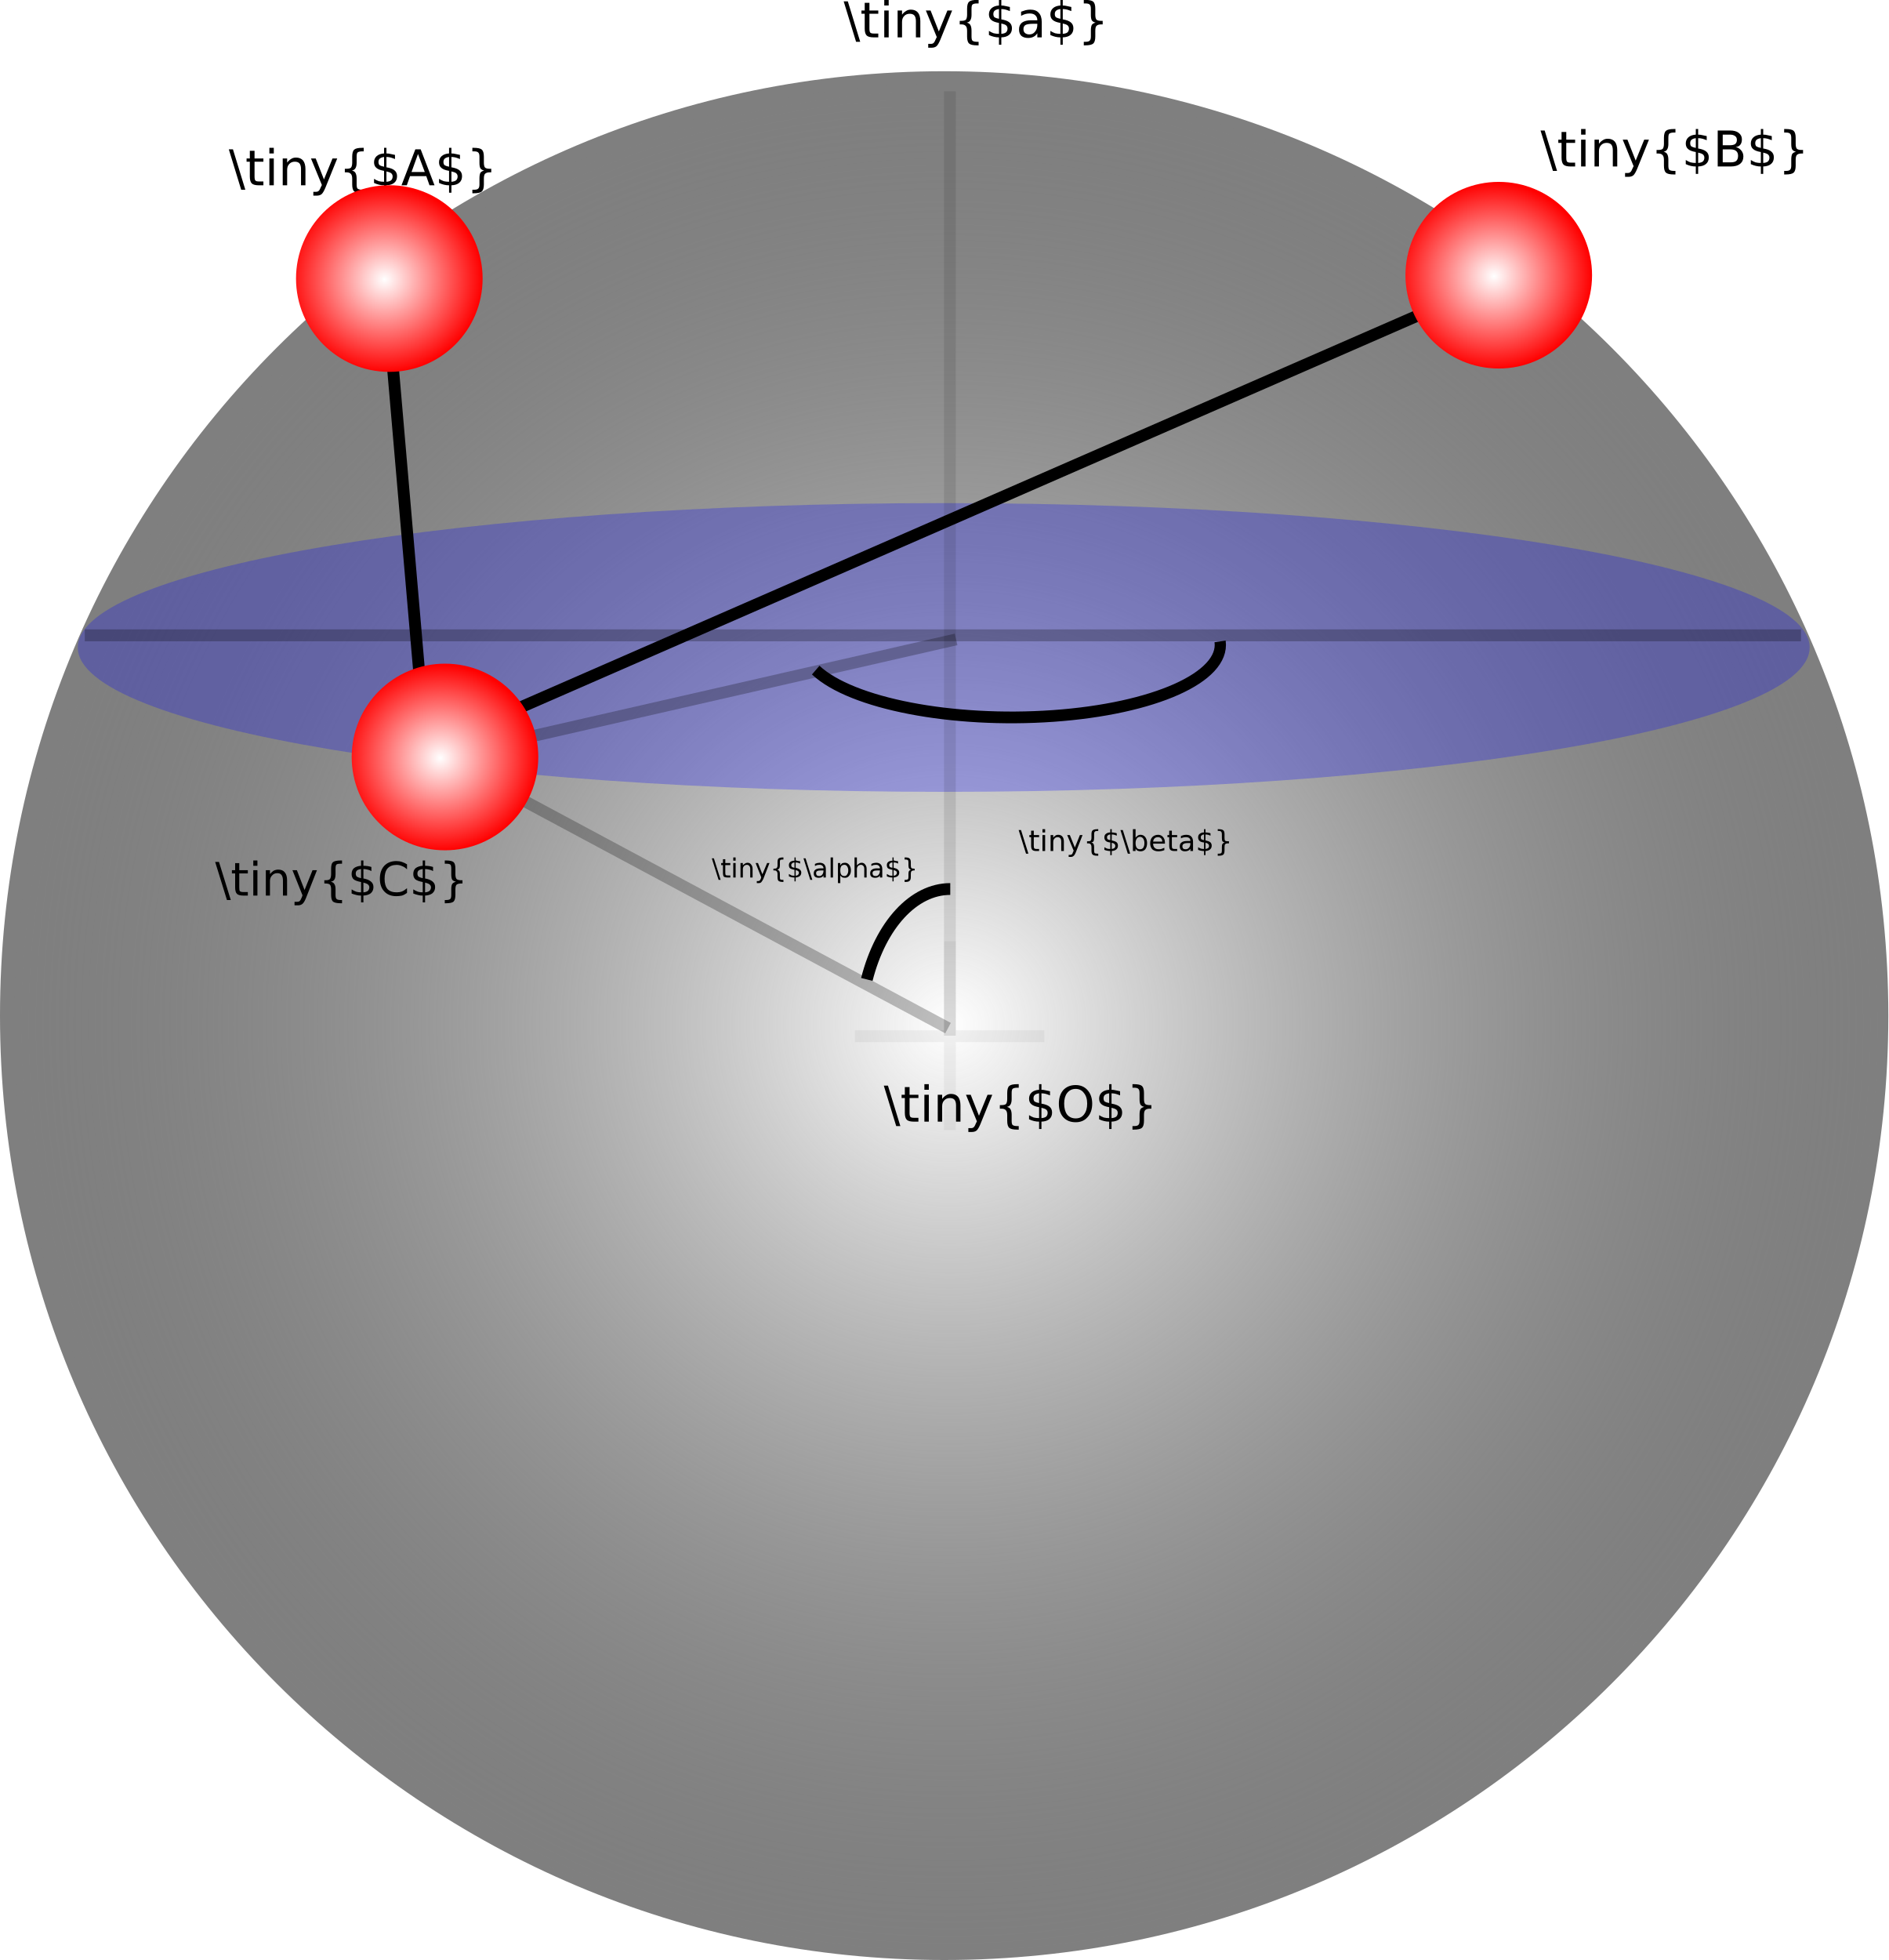
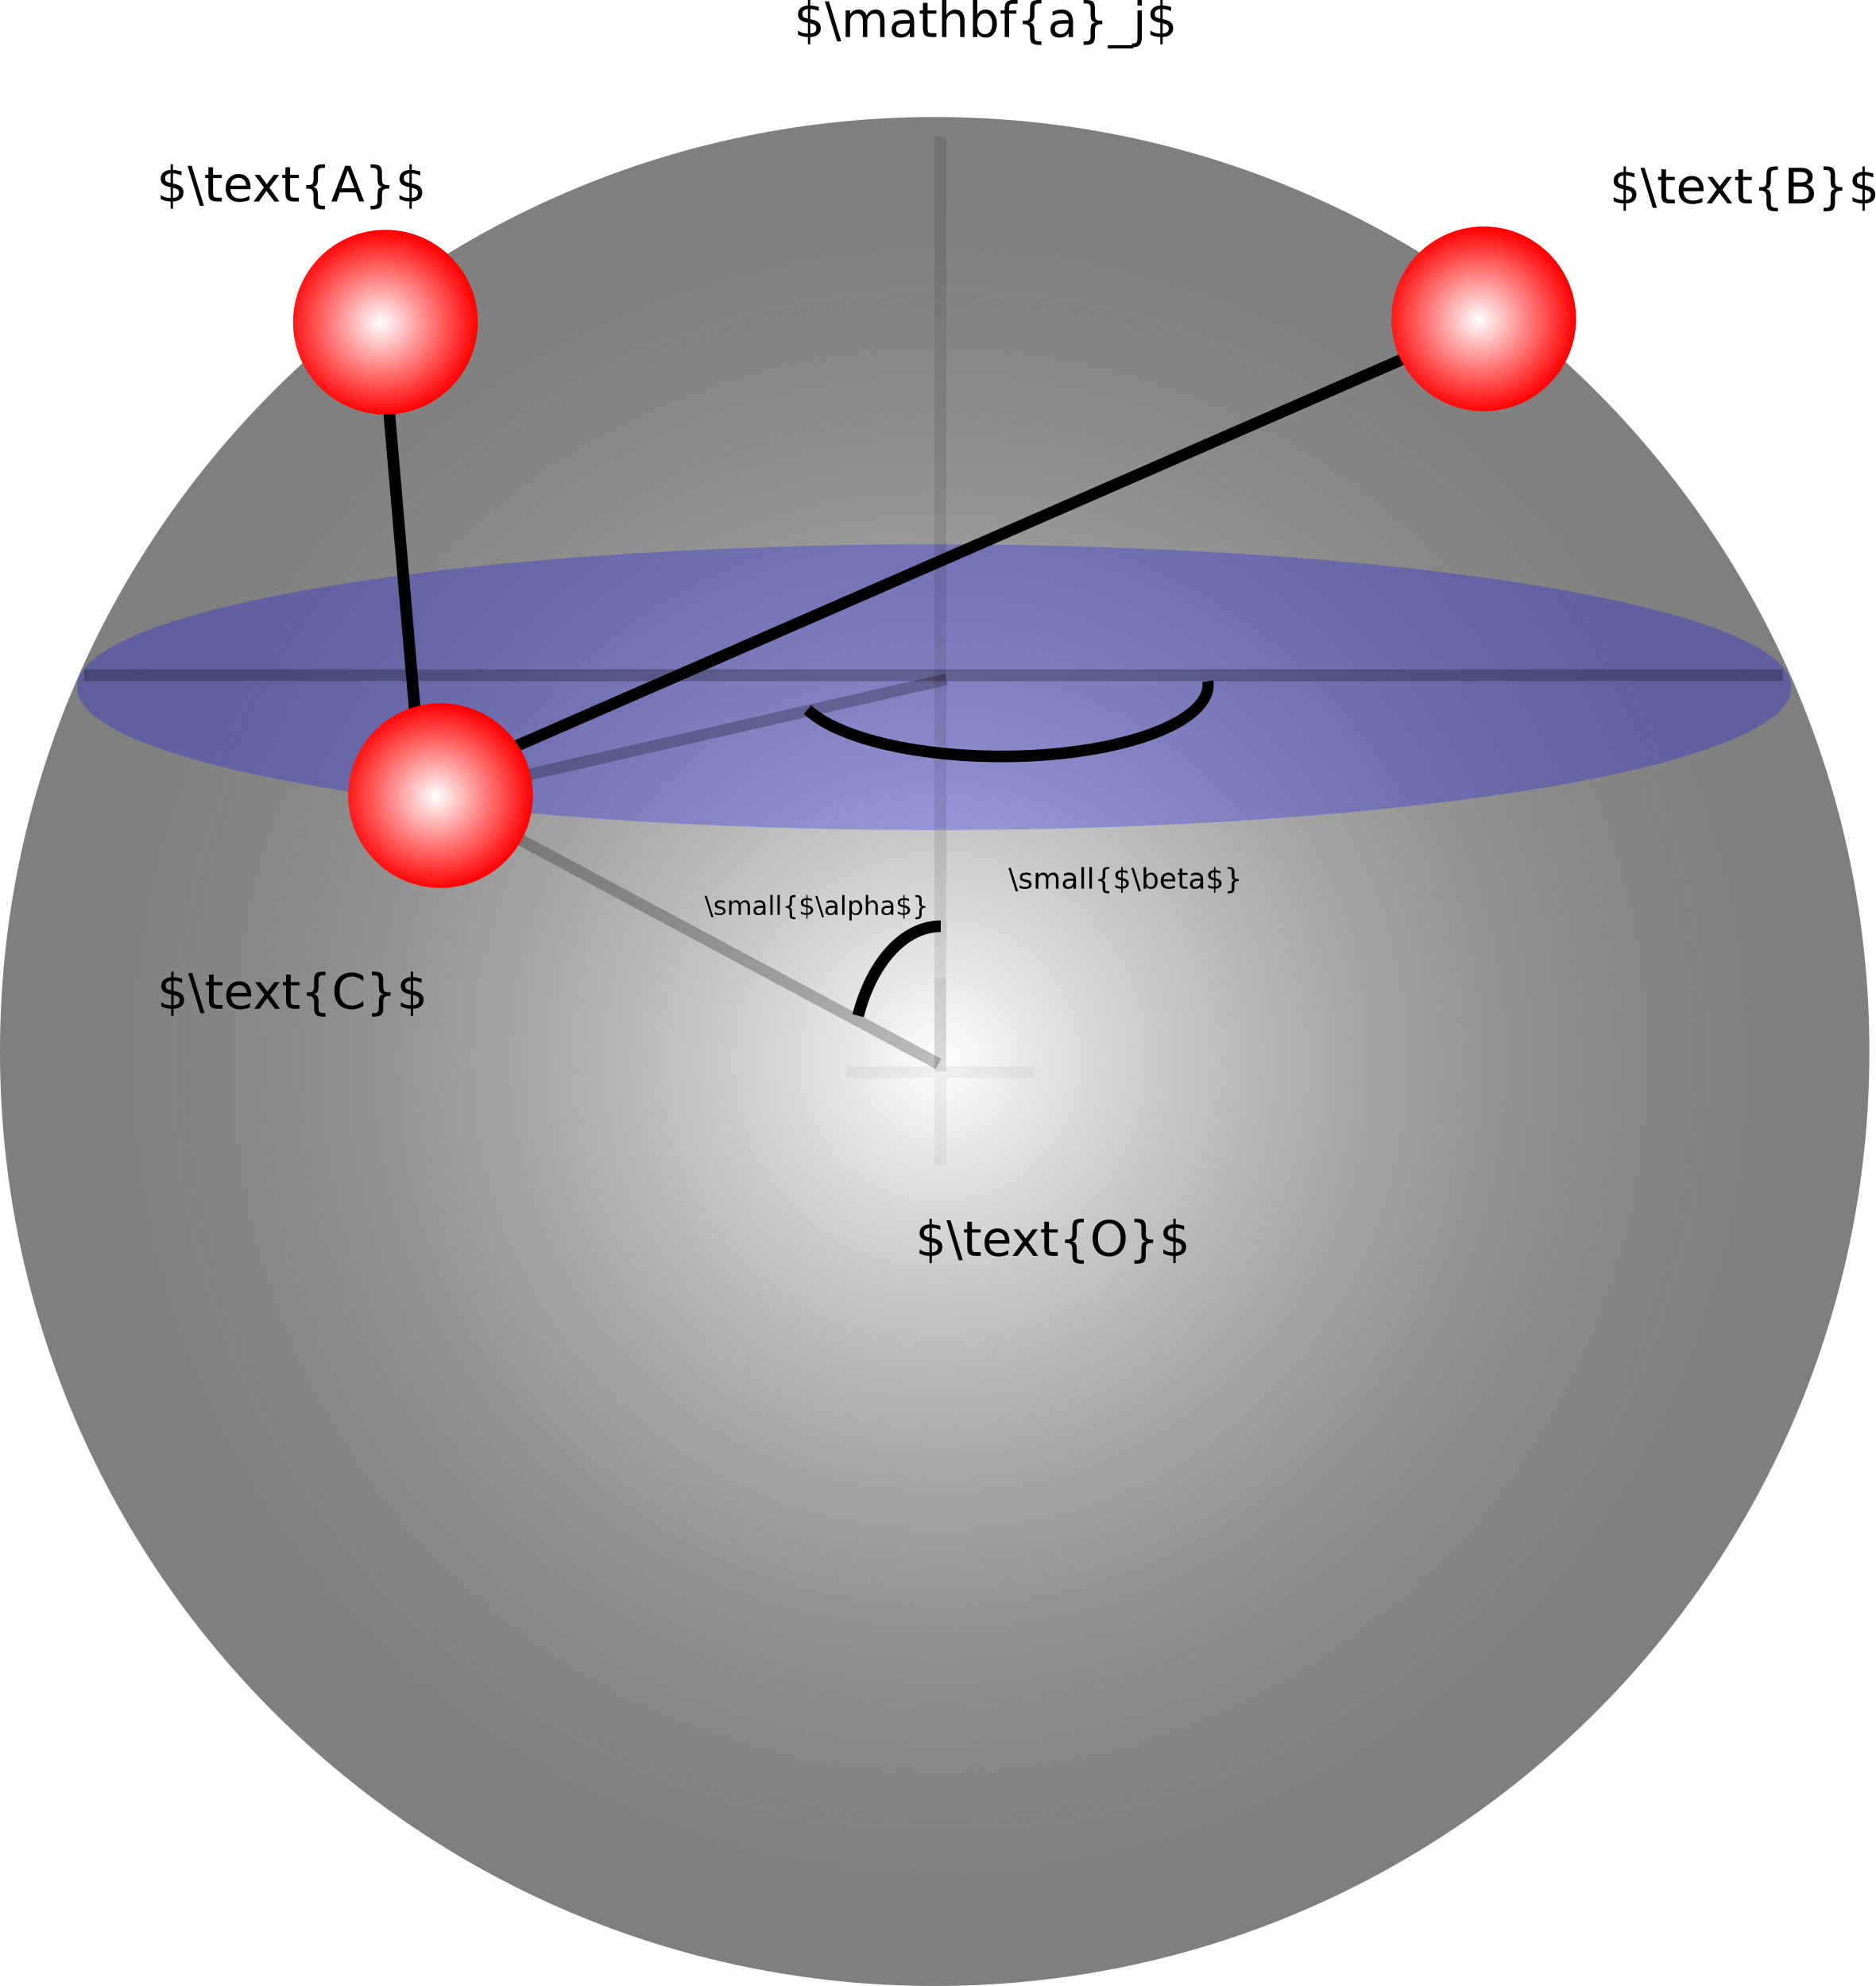
- <svg xmlns="http://www.w3.org/2000/svg" xmlns:xlink="http://www.w3.org/1999/xlink" width="100" height="103.771" id="svg3124" version="1.1">
+ <svg xmlns="http://www.w3.org/2000/svg" xmlns:xlink="http://www.w3.org/1999/xlink" width="100.331" height="106.262" id="svg3124" version="1.1">
  <defs id="defs3126">
    <radialGradient xlink:href="#linearGradient4230" id="radialGradient4236" cx="525.227" cy="377.736" fx="525.227" fy="377.736" r="40" gradientUnits="userSpaceOnUse" gradientTransform="matrix(0.9943344,-0.00934906,0.00940191,0.9999558,-0.5757206,4.927071)" />
    <linearGradient id="linearGradient4230">
      <stop style="stop-color:#ffffff;stop-opacity:1" offset="0" id="stop4232" />
      <stop style="stop-color:#000000;stop-opacity:0.502" offset="1" id="stop4234" />
    </linearGradient>
    <radialGradient r="9.982" fy="253.64" fx="282.507" cy="253.64" cx="282.507" gradientTransform="matrix(1.050505,-0.01010169,0.00961559,0.9999538,-16.70684,2.865523)" gradientUnits="userSpaceOnUse" id="radialGradient5986" xlink:href="#linearGradient4211" />
    <linearGradient id="linearGradient4211">
      <stop style="stop-color:#ffffff;stop-opacity:1" offset="0" id="stop4213" />
      <stop style="stop-color:#ff0000;stop-opacity:1" offset="1" id="stop4215" />
    </linearGradient>
    <radialGradient xlink:href="#linearGradient4211" id="radialGradient6013" gradientUnits="userSpaceOnUse" gradientTransform="matrix(1.050505,-0.01010169,0.00961559,0.9999538,-16.70684,2.865523)" cx="282.507" cy="253.64" fx="282.507" fy="253.64" r="9.982" />
    <radialGradient xlink:href="#linearGradient4211" id="radialGradient6164" gradientUnits="userSpaceOnUse" gradientTransform="matrix(1.050505,-0.01010169,0.00961559,0.9999538,-16.70684,2.865523)" cx="282.507" cy="253.64" fx="282.507" fy="253.64" r="9.982" />
    <radialGradient r="40" fy="377.736" fx="525.227" cy="377.736" cx="525.227" gradientTransform="matrix(0.9943344,-0.00934906,0.00940191,0.9999558,-0.5757206,4.927071)" gradientUnits="userSpaceOnUse" id="radialGradient3122" xlink:href="#linearGradient4230" />
  </defs>
-   <g id="layer1" transform="translate(-304.2857,-383.3337)">
-     <path style="fill:url(#radialGradient3122);fill-opacity:1;fill-rule:nonzero;stroke:none" id="path4228" d="m 565,377.362 a 40,40 0 0 1 -40,40 40,40 0 0 1 -40,-40 40,40 0 0 1 40,-40 40,40 0 0 1 40,40 z" transform="matrix(1.25,0,0,1.25,-301.9643,-34.59773)" />
-     <path style="opacity:0.25;fill:#0000ff;fill-opacity:1;fill-rule:nonzero;stroke:none" id="path5560" d="m 579.922,346.808 a 45.022,7.504 0 0 1 -45.022,7.504 45.022,7.504 0 0 1 -45.022,-7.504 45.022,7.504 0 0 1 45.022,-7.504 45.022,7.504 0 0 1 45.022,7.504 z" transform="matrix(1.018553,0,0,1.018553,-190.5622,64.37167)" />
+   <g id="layer1" transform="translate(-304.2857,-380.8432)">
+     <path style="fill:url(#radialGradient3122);fill-opacity:1;fill-rule:nonzero;stroke:none" id="path4228" d="m 565,377.362 c 0,22.091 -17.909,40 -40,40 -22.091,0 -40,-17.909 -40,-40 0,-22.091 17.909,-40 40,-40 22.091,0 40,17.909 40,40 z" transform="matrix(1.25,0,0,1.25,-301.9643,-34.59773)" />
+     <path style="opacity:0.25;fill:#0000ff;fill-opacity:1;fill-rule:nonzero;stroke:none" id="path5560" d="m 579.922,346.808 c 0,4.144 -20.157,7.504 -45.022,7.504 -24.865,0 -45.022,-3.359 -45.022,-7.504 0,-4.144 20.157,-7.504 45.022,-7.504 24.865,0 45.022,3.359 45.022,7.504 z" transform="matrix(1.018553,0,0,1.018553,-190.5622,64.37167)" />
    <text xml:space="preserve" style="font-size:20px;font-style:normal;font-weight:normal;text-align:start;line-height:125%;writing-mode:lr-tb;text-anchor:start;fill:#000000;fill-opacity:1;stroke:none;font-family:Bitstream Vera Sans" x="427.541" y="396.436" id="text6663">
      <tspan id="tspan6665" x="427.541" y="396.436" />
    </text>
    <text xml:space="preserve" style="font-size:20px;font-style:normal;font-weight:normal;text-align:start;line-height:125%;writing-mode:lr-tb;text-anchor:start;fill:#000000;fill-opacity:1;stroke:none;font-family:Bitstream Vera Sans" x="273.344" y="365.435" id="text6663-4">
      <tspan y="365.435" x="273.344" id="tspan6665-8" />
    </text>
    <text xml:space="preserve" style="font-size:20px;font-style:normal;font-weight:normal;text-align:start;line-height:125%;writing-mode:lr-tb;text-anchor:start;fill:#000000;fill-opacity:1;stroke:none;font-family:Bitstream Vera Sans" x="205.967" y="352.379" id="text4237">
      <tspan id="tspan4239" x="205.967" y="352.379" />
    </text>
    <text xml:space="preserve" style="font-size:6px;font-style:normal;font-weight:normal;text-align:start;line-height:125%;writing-mode:lr-tb;text-anchor:start;fill:#000000;fill-opacity:1;stroke:none;font-family:Bitstream Vera Sans" x="434.354" y="421.186" id="text4466">
      <tspan id="tspan4468" x="434.354" y="421.186" />
    </text>
-     <text id="text7036" y="393.143" x="316.401" style="font-size:2.605px;font-style:normal;font-weight:normal;text-align:start;line-height:125%;writing-mode:lr-tb;text-anchor:start;fill:#000000;fill-opacity:1;stroke:none;font-family:Bitstream Vera Sans" xml:space="preserve">
-       <tspan y="393.143" x="316.401" id="tspan7038">\tiny{$A$}</tspan>
-     </text>
-     <text xml:space="preserve" style="font-size:2.448px;font-style:normal;font-weight:normal;text-align:start;line-height:125%;writing-mode:lr-tb;text-anchor:start;fill:#000000;fill-opacity:1;stroke:none;font-family:Bitstream Vera Sans" x="315.678" y="430.748" id="text7040">
-       <tspan id="tspan7042" x="315.678" y="430.748">\tiny{$C$}</tspan>
+     <text id="text7036" y="391.621" x="312.665" style="font-size:2.605px;font-style:normal;font-weight:normal;text-align:start;line-height:125%;writing-mode:lr-tb;text-anchor:start;fill:#000000;fill-opacity:1;stroke:none;font-family:Bitstream Vera Sans" xml:space="preserve">
+       <tspan y="391.621" x="312.665" id="tspan7038">$\text{A}$</tspan>
    </text>
    <g transform="translate(-180.4106,70.80589)" id="g5425" style="opacity:0.05;stroke-width:0.625;stroke-miterlimit:4;stroke-dasharray:none">
      <path id="path5421" d="m 529.969,367.39 10.031,0" style="fill:none;stroke:#000000;stroke-width:0.625;stroke-linecap:butt;stroke-linejoin:miter;stroke-miterlimit:4;stroke-opacity:1;stroke-dasharray:none" />
      <path id="path5423" d="m 535,362.362 0,10" style="fill:none;stroke:#000000;stroke-width:0.625;stroke-linecap:butt;stroke-linejoin:miter;stroke-miterlimit:4;stroke-opacity:1;stroke-dasharray:none" />
    </g>
    <path style="opacity:0.1;fill:none;stroke:#000000;stroke-width:0.625;stroke-linecap:butt;stroke-linejoin:miter;stroke-miterlimit:4;stroke-opacity:1;stroke-dasharray:none" d="m 354.589,438.168 0,-50" id="path5554" />
    <path style="opacity:0.25;fill:none;stroke:#000000;stroke-width:0.632;stroke-linecap:butt;stroke-linejoin:miter;stroke-miterlimit:4;stroke-opacity:1;stroke-dasharray:none" d="m 308.775,416.971 90.885,0" id="path5566" />
-     <path style="fill:none;stroke:#000000;stroke-width:0.693;stroke-miterlimit:4;stroke-opacity:1;stroke-dasharray:none" id="path5598" d="m 548.178,345.746 a 12.863,4.288 0 0 1 -10.272,4.406 12.863,4.288 0 0 1 -14.635,-2.709" transform="matrix(0.8597795,0,0,0.8956615,-102.4141,107.6212)" />
+     <path style="fill:none;stroke:#000000;stroke-width:0.693;stroke-miterlimit:4;stroke-opacity:1;stroke-dasharray:none" id="path5598" d="m 548.178,345.746 c 0.34,2.365 -5.138,4.375 -12.234,4.488 -5.597,0.089 -10.724,-1.04 -12.674,-2.791" transform="matrix(0.8597795,0,0,0.8956615,-102.4141,107.6212)" />
    <path style="opacity:0.25;fill:none;stroke:#000000;stroke-width:0.625;stroke-linecap:butt;stroke-linejoin:miter;stroke-miterlimit:4;stroke-opacity:1;stroke-dasharray:none" d="m 354.49,437.767 -26.799,-14.364 27.227,-6.217" id="path5600" />
    <path style="fill:none;stroke:#000000;stroke-width:0.625;stroke-linecap:butt;stroke-linejoin:miter;stroke-miterlimit:4;stroke-opacity:1;stroke-dasharray:none" d="m 324.69,398.105 2.144,24.869 57.456,-25.084" id="path5602" />
-     <path transform="translate(-180.4106,70.80589)" style="fill:none;stroke:#000000;stroke-width:0.625;stroke-miterlimit:4;stroke-opacity:1;stroke-dasharray:none;stroke-dashoffset:0" id="path5606" d="m 530.601,364.383 a 4.779,7.732 0 0 1 4.418,-4.787" />
-     <path transform="matrix(0.4949495,0,0,0.4949495,243.5794,272.4148)" d="m 292.992,253.539 a 9.982,9.982 0 0 1 -9.982,9.982 9.982,9.982 0 0 1 -9.982,-9.982 9.982,9.982 0 0 1 9.982,-9.982 9.982,9.982 0 0 1 9.982,9.982 z" id="path5967" style="fill:url(#radialGradient5986);fill-opacity:1;fill-rule:nonzero;stroke:none" />
-     <path style="fill:url(#radialGradient6013);fill-opacity:1;fill-rule:nonzero;stroke:none" id="path6011" d="m 292.992,253.539 a 9.982,9.982 0 0 1 -9.982,9.982 9.982,9.982 0 0 1 -9.982,-9.982 9.982,9.982 0 0 1 9.982,-9.982 9.982,9.982 0 0 1 9.982,9.982 z" transform="matrix(0.4949495,0,0,0.4949495,187.7751,297.9226)" />
-     <path style="fill:url(#radialGradient6164);fill-opacity:1;fill-rule:nonzero;stroke:none" id="path6007" d="m 292.992,253.539 a 9.982,9.982 0 0 1 -9.982,9.982 9.982,9.982 0 0 1 -9.982,-9.982 9.982,9.982 0 0 1 9.982,-9.982 9.982,9.982 0 0 1 9.982,9.982 z" transform="matrix(0.4949495,0,0,0.4949495,184.8268,272.5928)" />
+     <path transform="translate(-180.4106,70.80589)" style="fill:none;stroke:#000000;stroke-width:0.625;stroke-miterlimit:4;stroke-opacity:1;stroke-dasharray:none;stroke-dashoffset:0" id="path5606" d="m 530.601,364.383 c 0.738,-2.896 2.482,-4.787 4.418,-4.787" />
+     <path transform="matrix(0.4949495,0,0,0.4949495,243.5794,272.4148)" d="m 292.992,253.539 c 0,5.513 -4.469,9.982 -9.982,9.982 -5.513,0 -9.982,-4.469 -9.982,-9.982 0,-5.513 4.469,-9.982 9.982,-9.982 5.513,0 9.982,4.469 9.982,9.982 z" id="path5967" style="fill:url(#radialGradient5986);fill-opacity:1;fill-rule:nonzero;stroke:none" />
+     <path style="fill:url(#radialGradient6013);fill-opacity:1;fill-rule:nonzero;stroke:none" id="path6011" d="m 292.992,253.539 c 0,5.513 -4.469,9.982 -9.982,9.982 -5.513,0 -9.982,-4.469 -9.982,-9.982 0,-5.513 4.469,-9.982 9.982,-9.982 5.513,0 9.982,4.469 9.982,9.982 z" transform="matrix(0.4949495,0,0,0.4949495,187.7751,297.9226)" />
+     <path style="fill:url(#radialGradient6164);fill-opacity:1;fill-rule:nonzero;stroke:none" id="path6007" d="m 292.992,253.539 c 0,5.513 -4.469,9.982 -9.982,9.982 -5.513,0 -9.982,-4.469 -9.982,-9.982 0,-5.513 4.469,-9.982 9.982,-9.982 5.513,0 9.982,4.469 9.982,9.982 z" transform="matrix(0.4949495,0,0,0.4949495,184.8268,272.5928)" />
    <text xml:space="preserve" style="font-size:10.162px;font-style:italic;font-variant:normal;font-weight:normal;font-stretch:normal;text-align:start;line-height:100%;writing-mode:lr-tb;text-anchor:start;fill:#000000;fill-opacity:1;stroke:none;font-family:Nimbus Roman No9 L;-inkscape-font-specification:Nimbus Roman No9 L" x="351.591" y="385.396" id="text5900">
      <tspan id="tspan5902" x="351.591" y="385.396" style="font-style:normal" />
    </text>
    <text xml:space="preserve" style="font-size:25px;font-style:normal;font-weight:normal;text-align:start;line-height:125%;writing-mode:lr-tb;text-anchor:start;fill:#000000;fill-opacity:1;stroke:none;font-family:Bitstream Charter;-inkscape-font-specification:Bitstream Charter" x="353.946" y="386.265" id="text5904">
      <tspan id="tspan5906" x="353.946" y="386.265" />
    </text>
-     <text id="text7036-6" y="385.313" x="348.965" style="font-size:2.605px;font-style:normal;font-weight:normal;text-align:start;line-height:125%;writing-mode:lr-tb;text-anchor:start;fill:#000000;fill-opacity:1;stroke:none;font-family:Bitstream Vera Sans" xml:space="preserve">
-       <tspan y="385.313" x="348.965" id="tspan7038-0">\tiny{$a$}</tspan>
-     </text>
-     <text id="text7036-3" y="392.147" x="385.869" style="font-size:2.605px;font-style:normal;font-weight:normal;text-align:start;line-height:125%;writing-mode:lr-tb;text-anchor:start;fill:#000000;fill-opacity:1;stroke:none;font-family:Bitstream Vera Sans" xml:space="preserve">
-       <tspan y="392.147" x="385.869" id="tspan7038-8">\tiny{$B$}</tspan>
+     <text id="text7036-6" y="382.823" x="346.752" style="font-size:2.605px;font-style:normal;font-weight:normal;text-align:start;line-height:125%;writing-mode:lr-tb;text-anchor:start;fill:#000000;fill-opacity:1;stroke:none;font-family:Bitstream Vera Sans" xml:space="preserve">
+       <tspan y="382.823" x="346.752" id="tspan7038-0">$\mathbf{a}_j$</tspan>
    </text>
    <text id="text7036-5" y="429.794" x="341.979" style="font-size:1.385px;font-style:normal;font-weight:normal;text-align:start;line-height:125%;writing-mode:lr-tb;text-anchor:start;fill:#000000;fill-opacity:1;stroke:none;font-family:Bitstream Vera Sans" xml:space="preserve">
-       <tspan y="429.794" x="341.979" id="tspan7038-9">\tiny{$\alpha$}</tspan>
+       <tspan y="429.794" x="341.979" id="tspan7038-9">\small{$\alpha$}</tspan>
    </text>
    <text id="text7036-7" y="428.392" x="358.229" style="font-size:1.538px;font-style:normal;font-weight:normal;text-align:start;line-height:125%;writing-mode:lr-tb;text-anchor:start;fill:#000000;fill-opacity:1;stroke:none;font-family:Bitstream Vera Sans" xml:space="preserve">
-       <tspan y="428.392" x="358.229" id="tspan7038-6">\tiny{$\beta$}</tspan>
+       <tspan y="428.392" x="358.229" id="tspan7038-6">\small{$\beta$}</tspan>
    </text>
-     <text id="text7036-2" y="442.719" x="351.091" style="font-size:2.605px;font-style:normal;font-weight:normal;text-align:start;line-height:125%;writing-mode:lr-tb;text-anchor:start;fill:#000000;fill-opacity:1;stroke:none;font-family:Bitstream Vera Sans" xml:space="preserve">
-       <tspan y="442.719" x="351.091" id="tspan7038-7">\tiny{$O$}</tspan>
+     <text id="text7036-2" y="448.04" x="353.258" style="font-size:2.605px;font-style:normal;font-weight:normal;text-align:start;line-height:125%;writing-mode:lr-tb;text-anchor:start;fill:#000000;fill-opacity:1;stroke:none;font-family:Bitstream Vera Sans" xml:space="preserve">
+       <tspan y="448.04" x="353.258" id="tspan7038-7">$\text{O}$</tspan>
+     </text>
+     <text id="text7036-4" y="391.73" x="390.388" style="font-size:2.605px;font-style:normal;font-weight:normal;text-align:start;line-height:125%;writing-mode:lr-tb;text-anchor:start;fill:#000000;fill-opacity:1;stroke:none;font-family:Bitstream Vera Sans" xml:space="preserve">
+       <tspan y="391.73" x="390.388" id="tspan7038-1">$\text{B}$</tspan>
+     </text>
+     <text id="text7036-1" y="434.817" x="312.695" style="font-size:2.605px;font-style:normal;font-weight:normal;text-align:start;line-height:125%;writing-mode:lr-tb;text-anchor:start;fill:#000000;fill-opacity:1;stroke:none;font-family:Bitstream Vera Sans" xml:space="preserve">
+       <tspan y="434.817" x="312.695" id="tspan7038-4">$\text{C}$</tspan>
    </text>
  </g>
</svg>
